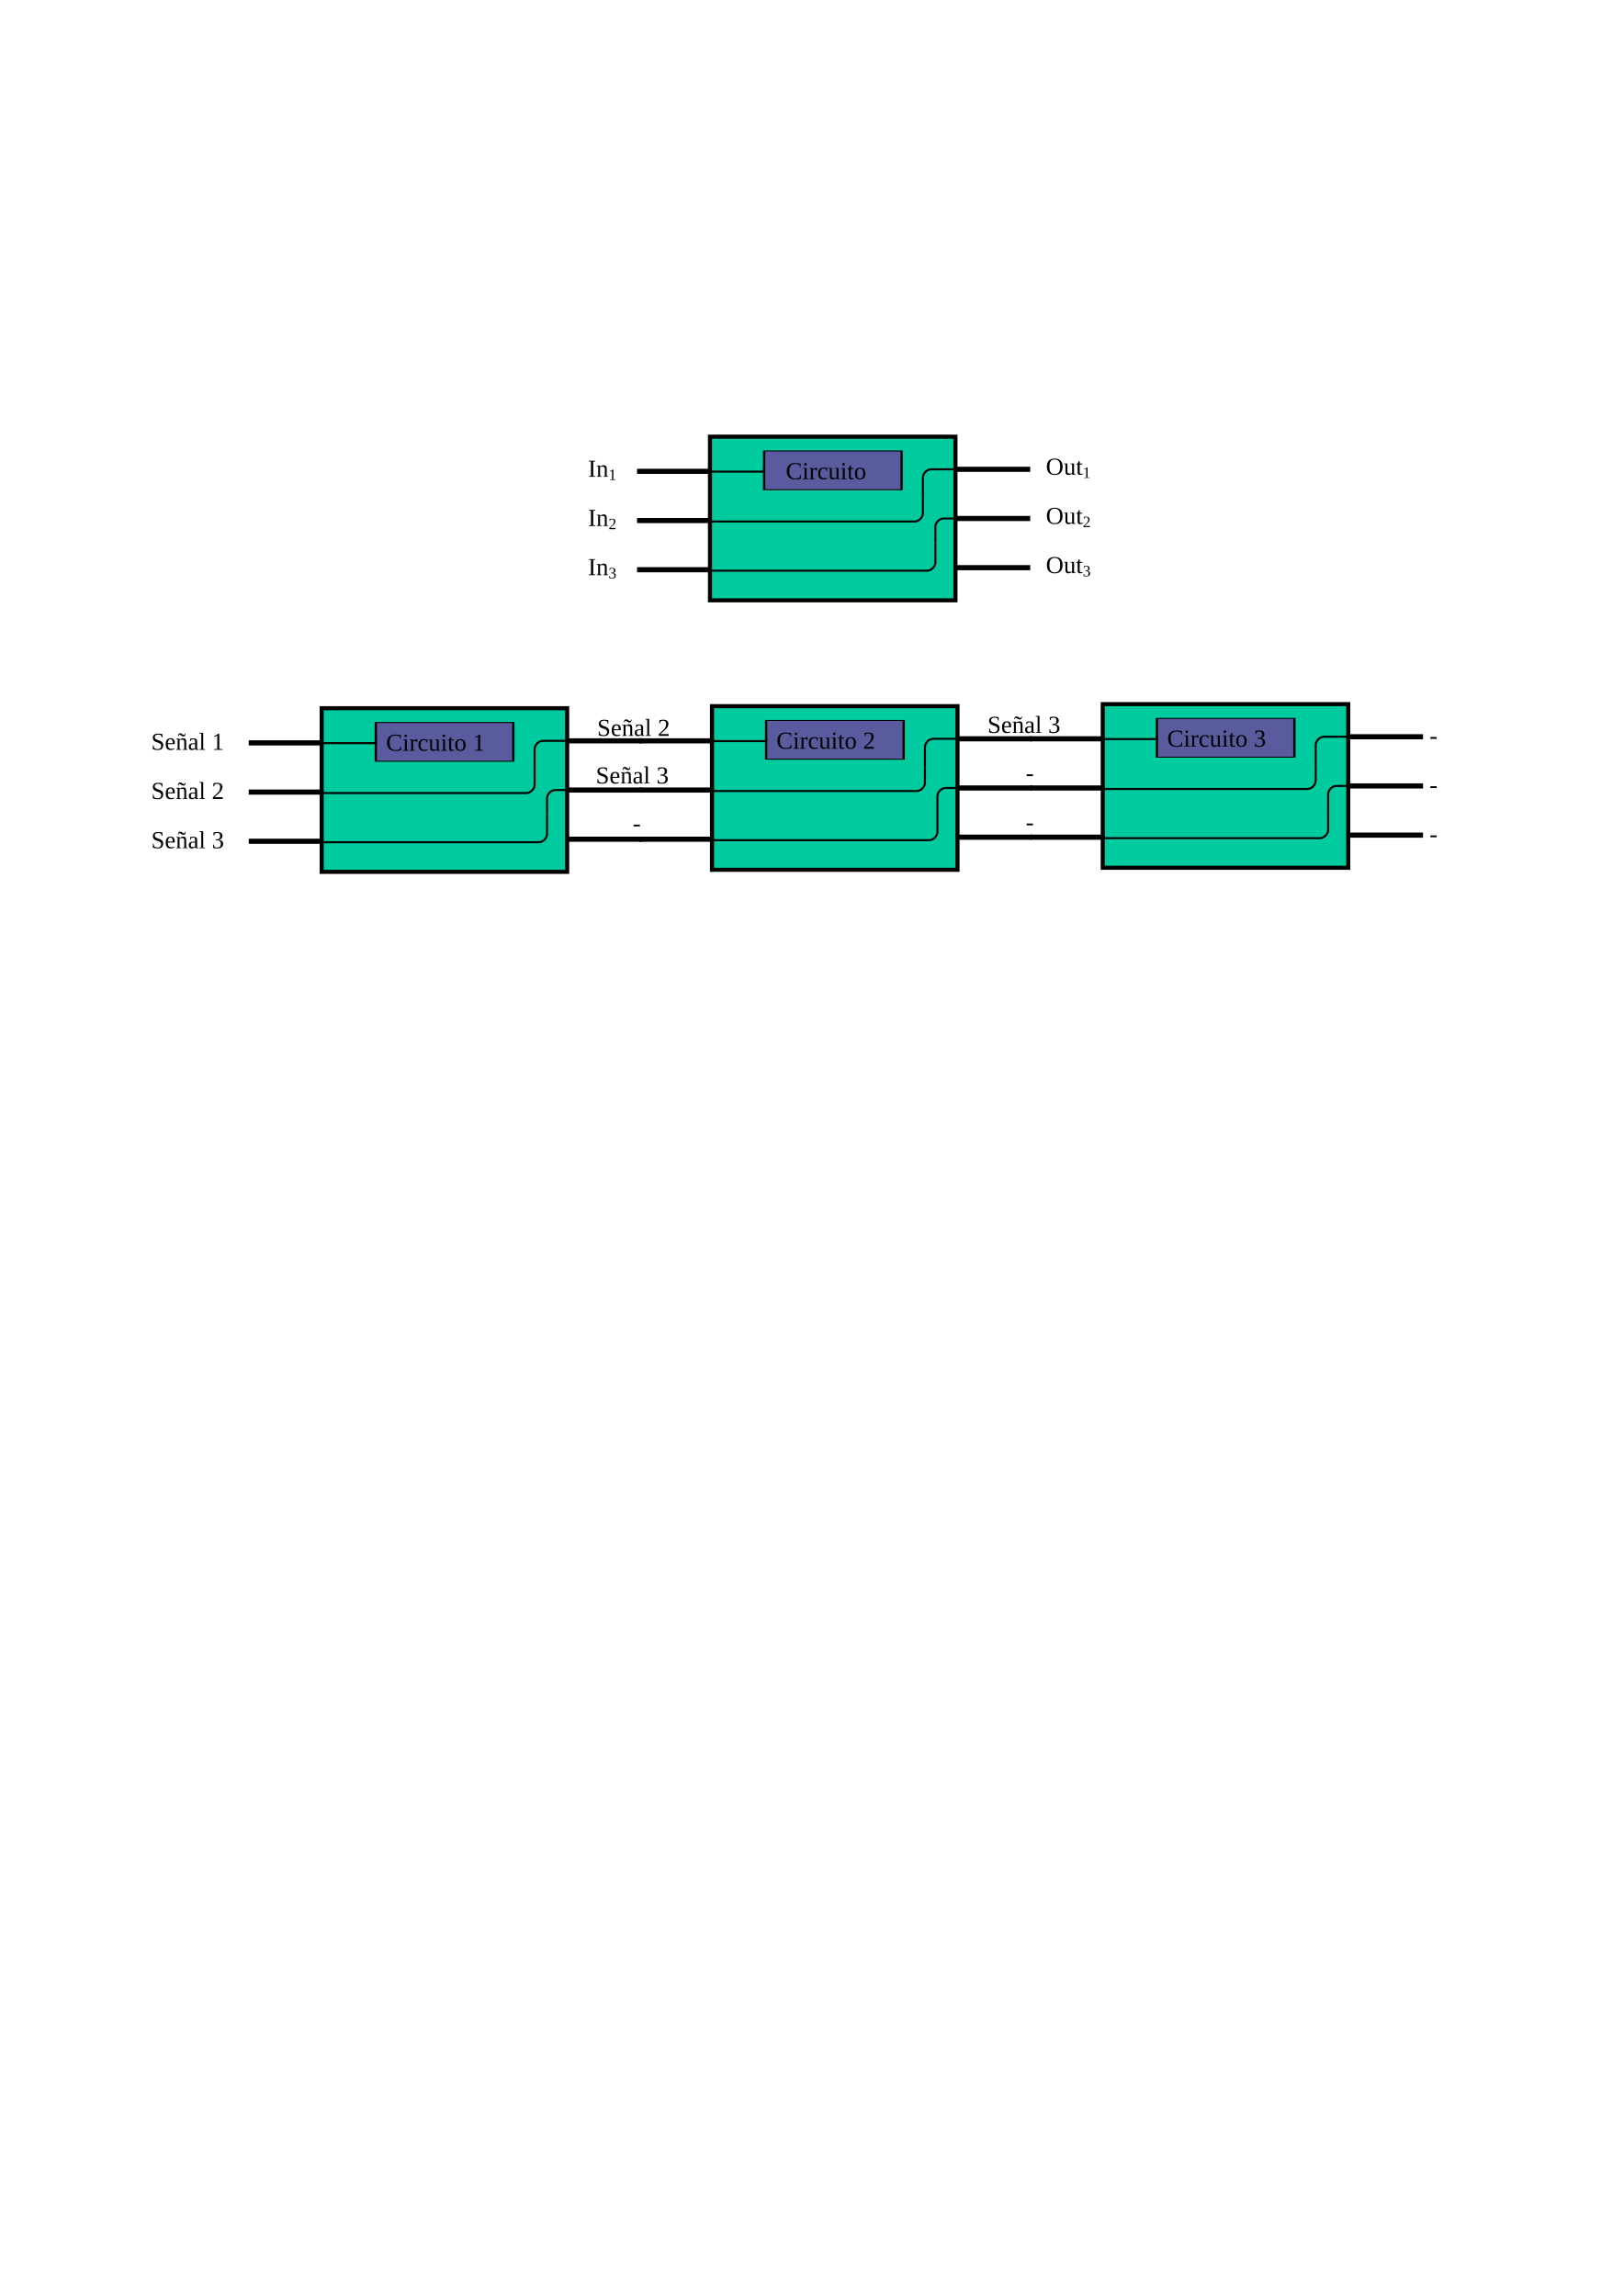
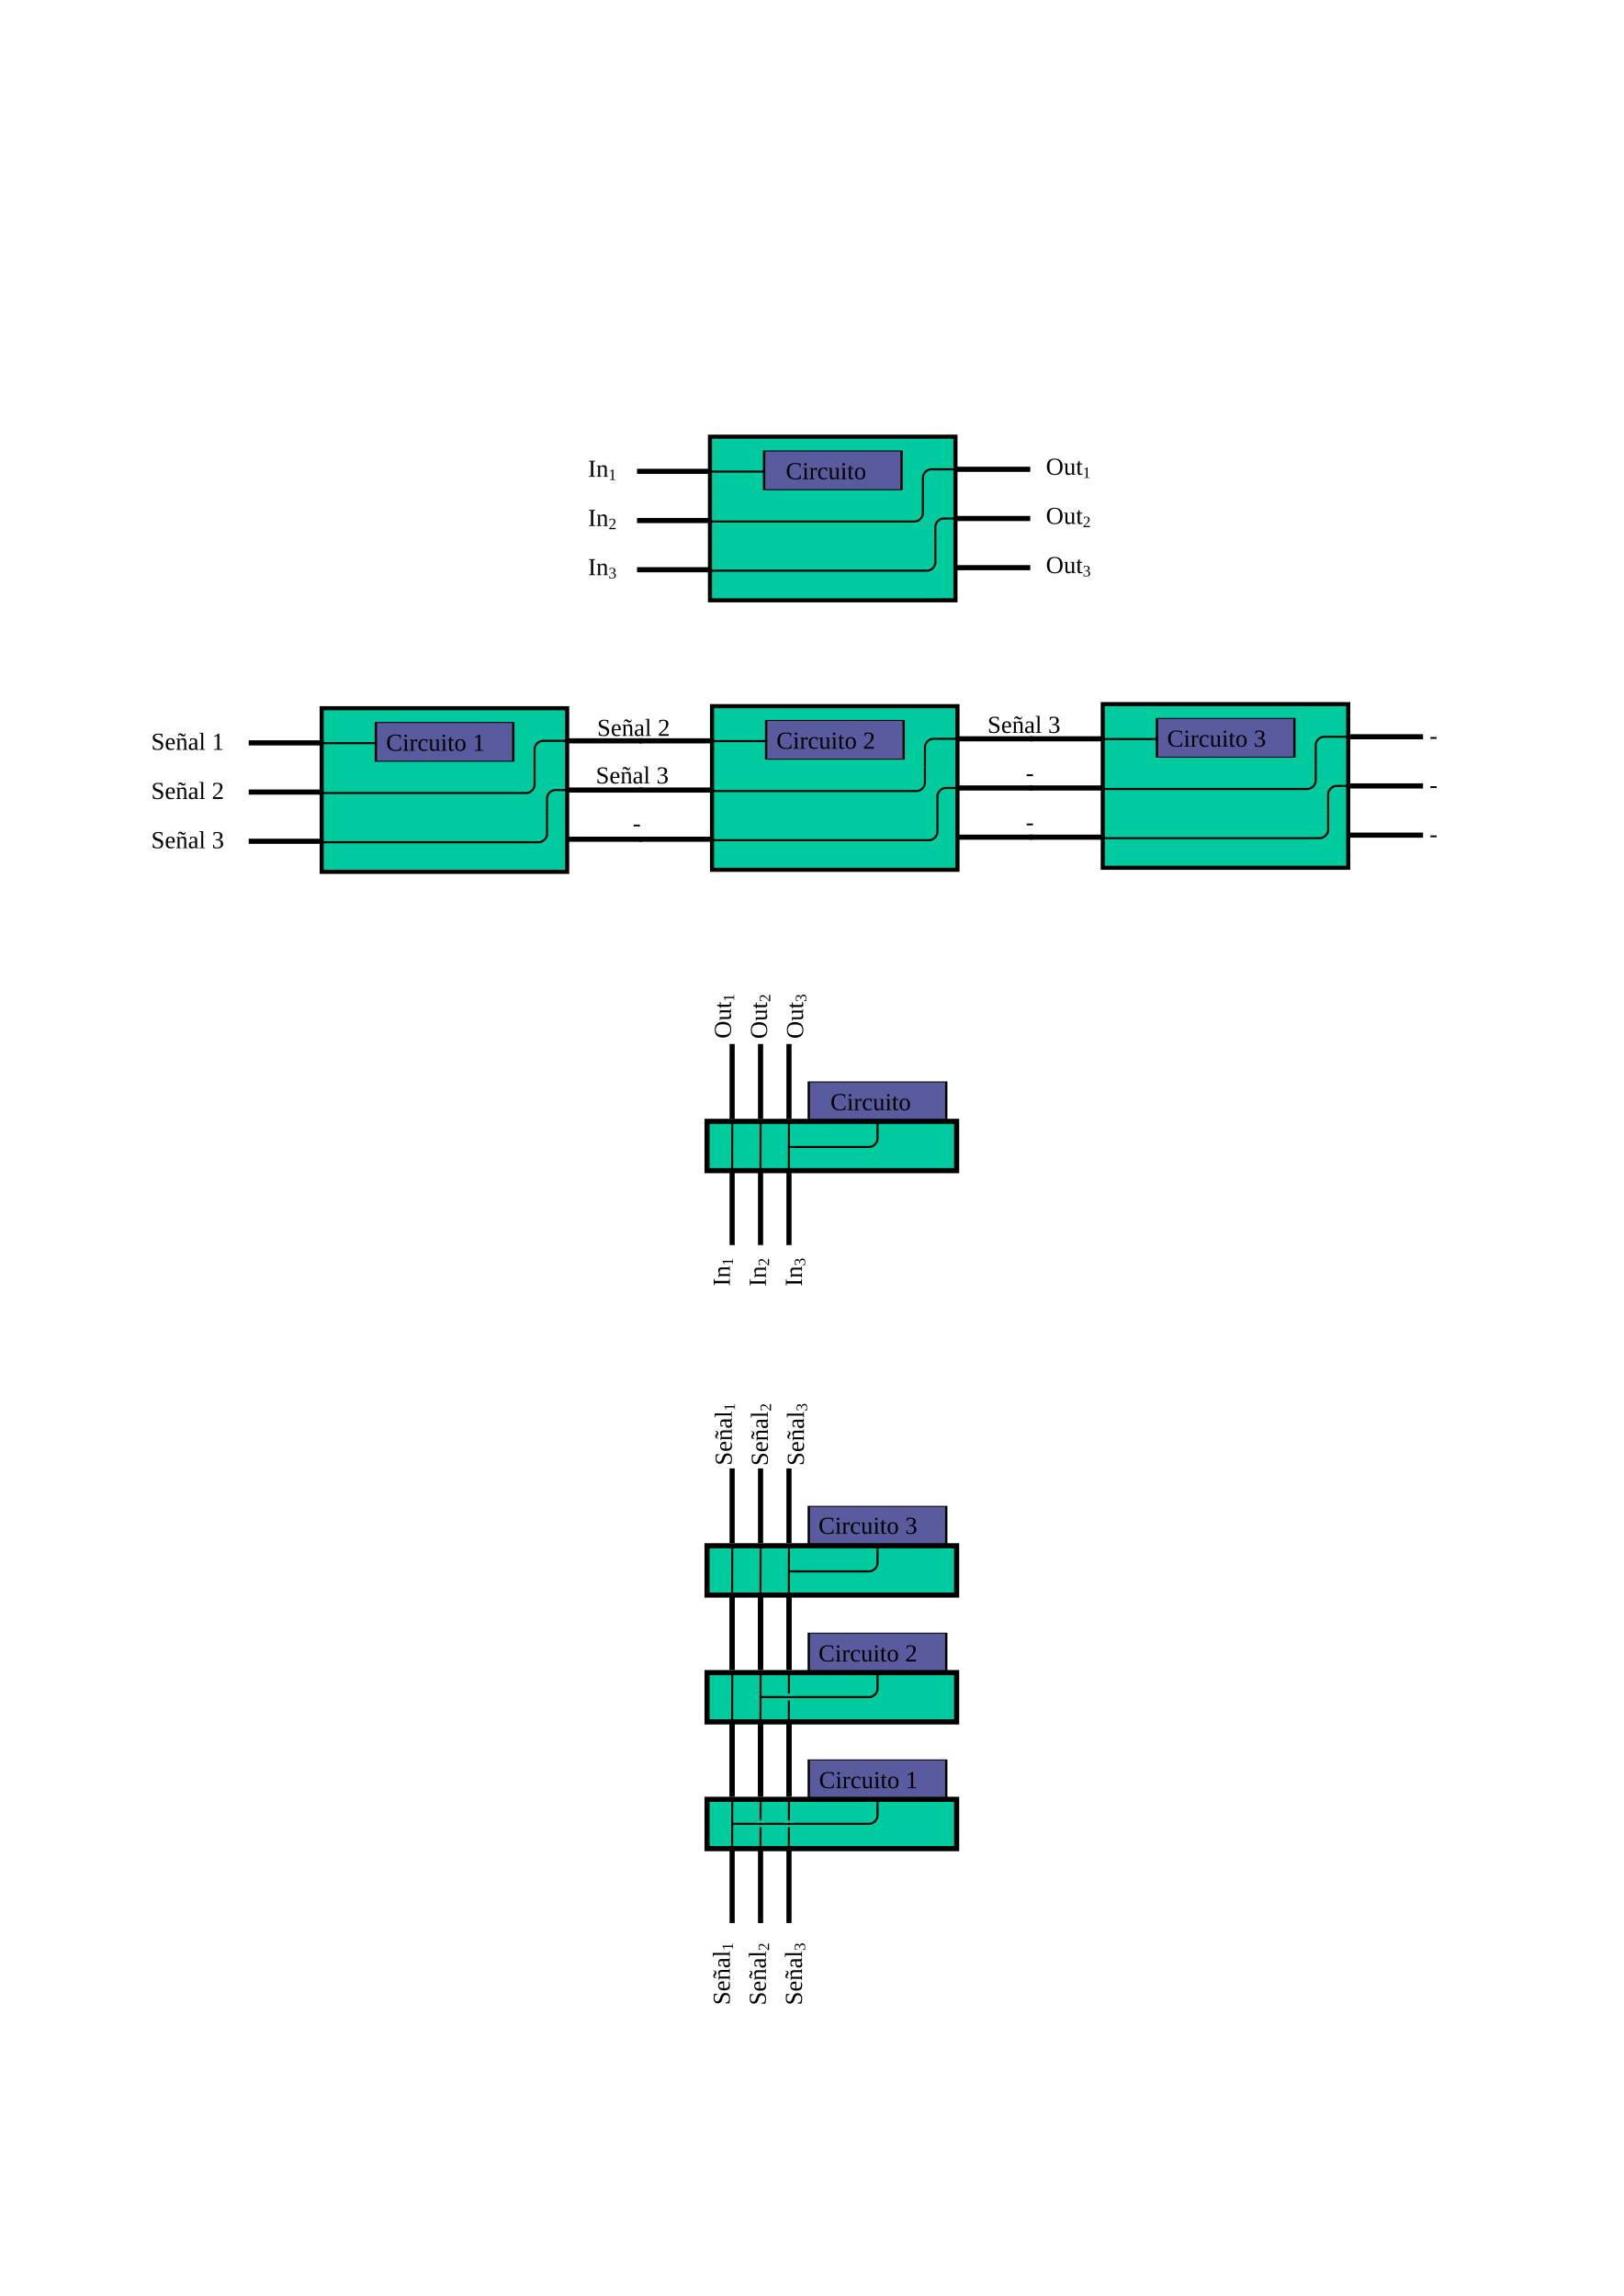
<svg xmlns="http://www.w3.org/2000/svg" xmlns:xlink="http://www.w3.org/1999/xlink" width="210mm" height="297mm" viewBox="0 0 210 297" version="1.1" id="svg1">
  <defs id="defs1">
    <symbol id="FlowSymbols.svg:Process">
      <rect x="15" y="35" width="120" height="80" style="stroke-width:2" id="rect2" />
    </symbol>
  </defs>
  <g id="layer1">
    <use xlink:href="#FlowSymbols.svg:Process" style="fill:#00cb9f;fill-opacity:1;stroke:#000000" id="use1-3" transform="matrix(0.2645833,0,0,0.2645833,87.85336,47.22613)" />
    <path style="fill:none;fill-rule:evenodd;stroke:#000000;stroke-width:0.665;stroke-linecap:butt;stroke-linejoin:miter;stroke-dasharray:none;stroke-opacity:1" d="m 91.731,67.46 v -0.126 h -9.342" id="path1-1" />
    <path style="fill:none;fill-rule:evenodd;stroke:#000000;stroke-width:0.665;stroke-linecap:butt;stroke-linejoin:miter;stroke-dasharray:none;stroke-opacity:1" d="m 91.731,61.097 v -0.126 h -9.342" id="path1-7-2" />
    <path style="fill:none;fill-rule:evenodd;stroke:#000000;stroke-width:0.665;stroke-linecap:butt;stroke-linejoin:miter;stroke-dasharray:none;stroke-opacity:1" d="m 91.731,73.823 v -0.126 h -9.342" id="path1-2-3" />
    <path style="fill:none;fill-rule:evenodd;stroke:#000000;stroke-width:0.665;stroke-linecap:butt;stroke-linejoin:miter;stroke-dasharray:none;stroke-opacity:1" d="m 132.914,67.195 v -0.126 h -9.342" id="path1-1-3" />
    <path style="fill:none;fill-rule:evenodd;stroke:#000000;stroke-width:0.665;stroke-linecap:butt;stroke-linejoin:miter;stroke-dasharray:none;stroke-opacity:1" d="m 132.914,60.833 v -0.126 h -9.342" id="path1-7-2-8" />
    <path style="fill:none;fill-rule:evenodd;stroke:#000000;stroke-width:0.665;stroke-linecap:butt;stroke-linejoin:miter;stroke-dasharray:none;stroke-opacity:1" d="m 132.914,73.558 v -0.126 h -9.342" id="path1-2-3-7" />
    <use xlink:href="#FlowSymbols.svg:Process" style="fill:#5a5b9f;fill-opacity:1;stroke:#000000" id="use1-1" transform="matrix(0.1482161,0,0,0.06264359,96.60149,56.14108)" />
    <text xml:space="preserve" style="font-size:3.175px;writing-mode:lr-tb;direction:ltr;fill:#ff0000;stroke-width:0.265;stroke-dasharray:none" x="76.053" y="61.676" id="text1">
      <tspan id="tspan1" style="fill:#000000;fill-opacity:1;stroke-width:0.265;stroke-dasharray:none" x="76.053" y="61.676">In<tspan style="font-size:65%;baseline-shift:sub;stroke-width:0.265;stroke-dasharray:none" id="tspan2">1</tspan>
      </tspan>
    </text>
    <text xml:space="preserve" style="font-size:3.175px;writing-mode:lr-tb;direction:ltr;fill:#ff0000;stroke-width:0.265;stroke-dasharray:none" x="76.053" y="68.039" id="text1-0">
      <tspan id="tspan1-2" style="fill:#000000;fill-opacity:1;stroke-width:0.265;stroke-dasharray:none" x="76.053" y="68.039">In<tspan style="font-size:65%;baseline-shift:sub;stroke-width:0.265;stroke-dasharray:none" id="tspan2-8">2</tspan>
      </tspan>
    </text>
    <text xml:space="preserve" style="font-size:3.175px;writing-mode:lr-tb;direction:ltr;fill:#ff0000;stroke-width:0.265;stroke-dasharray:none" x="76.053" y="74.402" id="text1-8">
      <tspan id="tspan1-6" style="fill:#000000;fill-opacity:1;stroke-width:0.265;stroke-dasharray:none" x="76.053" y="74.402">In<tspan style="font-size:65%;baseline-shift:sub;stroke-width:0.265;stroke-dasharray:none" id="tspan2-5">3</tspan>
      </tspan>
    </text>
+     <path style="fill:none;fill-rule:evenodd;stroke:#000000;stroke-width:0.665;stroke-linecap:butt;stroke-linejoin:miter;stroke-dasharray:none;stroke-opacity:1" d="m 98.367,135.047 v 9.342 h -0.126" id="path1-1-1-7" />
+     <path style="fill:none;fill-rule:evenodd;stroke:#000000;stroke-width:0.665;stroke-linecap:butt;stroke-linejoin:miter;stroke-dasharray:none;stroke-opacity:1" d="m 94.691,135.047 v 9.342 h -0.126" id="path1-7-2-1-6" />
+     <path style="fill:none;fill-rule:evenodd;stroke:#000000;stroke-width:0.665;stroke-linecap:butt;stroke-linejoin:miter;stroke-dasharray:none;stroke-opacity:1" d="m 102.042,135.047 v 9.342 h -0.126" id="path1-2-3-5-1" />
+     <path style="fill:none;fill-rule:evenodd;stroke:#000000;stroke-width:0.665;stroke-linecap:butt;stroke-linejoin:miter;stroke-dasharray:none;stroke-opacity:1" d="m 98.367,151.386 v 9.342 h -0.126" id="path1-1-1-7-9" />
+     <path style="fill:none;fill-rule:evenodd;stroke:#000000;stroke-width:0.665;stroke-linecap:butt;stroke-linejoin:miter;stroke-dasharray:none;stroke-opacity:1" d="m 94.691,151.386 v 9.342 h -0.126" id="path1-7-2-1-6-5" />
+     <path style="fill:none;fill-rule:evenodd;stroke:#000000;stroke-width:0.665;stroke-linecap:butt;stroke-linejoin:miter;stroke-dasharray:none;stroke-opacity:1" d="m 102.042,151.386 v 9.342 h -0.126" id="path1-2-3-5-1-4" />
+     <text xml:space="preserve" style="font-size:3.175px;writing-mode:lr-tb;direction:ltr;fill:#ff0000;stroke-width:0.265;stroke-dasharray:none" x="-166.367" y="94.389" id="text1-2" transform="rotate(-90)">
+       <tspan id="tspan1-7" style="fill:#000000;fill-opacity:1;stroke-width:0.265;stroke-dasharray:none" x="-166.367" y="94.389">In<tspan style="font-size:65%;baseline-shift:sub;stroke-width:0.265;stroke-dasharray:none" id="tspan2-6">1</tspan>
+       </tspan>
+     </text>
+     <text xml:space="preserve" style="font-size:3.175px;writing-mode:lr-tb;direction:ltr;fill:#ff0000;stroke-width:0.265;stroke-dasharray:none" x="-166.409" y="99.053" id="text1-0-1" transform="rotate(-90)">
+       <tspan id="tspan1-2-4" style="fill:#000000;fill-opacity:1;stroke-width:0.265;stroke-dasharray:none" x="-166.409" y="99.053">In<tspan style="font-size:65%;baseline-shift:sub;stroke-width:0.265;stroke-dasharray:none" id="tspan2-8-2">2</tspan>
+       </tspan>
+     </text>
+     <text xml:space="preserve" style="font-size:3.175px;writing-mode:lr-tb;direction:ltr;fill:#ff0000;stroke-width:0.265;stroke-dasharray:none" x="-166.399" y="103.718" id="text1-8-3" transform="rotate(-90)">
+       <tspan id="tspan1-6-2" style="fill:#000000;fill-opacity:1;stroke-width:0.265;stroke-dasharray:none" x="-166.399" y="103.718">In<tspan style="font-size:65%;baseline-shift:sub;stroke-width:0.265;stroke-dasharray:none" id="tspan2-5-2">3</tspan>
+       </tspan>
+     </text>
+     <text xml:space="preserve" style="font-size:3.175px;writing-mode:lr-tb;direction:ltr;fill:#ff0000;stroke-width:0.265;stroke-dasharray:none" x="-134.335" y="94.539" id="text1-2-3" transform="rotate(-90)">
+       <tspan id="tspan1-7-4" style="fill:#000000;fill-opacity:1;stroke-width:0.265;stroke-dasharray:none" x="-134.335" y="94.539">Out<tspan style="font-size:65%;baseline-shift:sub;stroke-width:0.265;stroke-dasharray:none" id="tspan2-6-1">1</tspan>
+       </tspan>
+     </text>
+     <text xml:space="preserve" style="font-size:3.175px;writing-mode:lr-tb;direction:ltr;fill:#ff0000;stroke-width:0.265;stroke-dasharray:none" x="-134.378" y="99.203" id="text1-0-1-1" transform="rotate(-90)">
+       <tspan id="tspan1-2-4-3" style="fill:#000000;fill-opacity:1;stroke-width:0.265;stroke-dasharray:none" x="-134.378" y="99.203">Out<tspan style="font-size:65%;baseline-shift:sub;stroke-width:0.265;stroke-dasharray:none" id="tspan2-8-2-8">2</tspan>
+       </tspan>
+     </text>
+     <text xml:space="preserve" style="font-size:3.175px;writing-mode:lr-tb;direction:ltr;fill:#ff0000;stroke-width:0.265;stroke-dasharray:none" x="-134.368" y="103.868" id="text1-8-3-7" transform="rotate(-90)">
+       <tspan id="tspan1-6-2-4" style="fill:#000000;fill-opacity:1;stroke-width:0.265;stroke-dasharray:none" x="-134.368" y="103.868">Out<tspan style="font-size:65%;baseline-shift:sub;stroke-width:0.265;stroke-dasharray:none" id="tspan2-5-2-2">3</tspan>
+       </tspan>
+     </text>
    <text xml:space="preserve" style="font-size:3.175px;writing-mode:lr-tb;direction:ltr;fill:#ff0000;stroke-width:0.265;stroke-dasharray:none" x="135.274" y="61.411" id="text1-6">
      <tspan id="tspan1-1" style="fill:#000000;fill-opacity:1;stroke-width:0.265;stroke-dasharray:none" x="135.274" y="61.411">Out<tspan style="font-size:65%;baseline-shift:sub;stroke-width:0.265;stroke-dasharray:none" id="tspan2-3">1</tspan>
      </tspan>
    </text>
    <text xml:space="preserve" style="font-size:3.175px;writing-mode:lr-tb;direction:ltr;fill:#ff0000;stroke-width:0.265;stroke-dasharray:none" x="135.274" y="67.774" id="text1-0-8">
      <tspan id="tspan1-2-9" style="fill:#000000;fill-opacity:1;stroke-width:0.265;stroke-dasharray:none" x="135.274" y="67.774">Out<tspan style="font-size:65%;baseline-shift:sub;stroke-width:0.265;stroke-dasharray:none" id="tspan2-8-3">2</tspan>
      </tspan>
    </text>
    <text xml:space="preserve" style="font-size:3.175px;writing-mode:lr-tb;direction:ltr;fill:#ff0000;stroke-width:0.265;stroke-dasharray:none" x="135.274" y="74.137" id="text1-8-4">
      <tspan style="fill:#000000;fill-opacity:1;stroke-width:0.265;stroke-dasharray:none" x="135.274" y="74.137" id="tspan3">Out<tspan style="font-size:65%;baseline-shift:sub;stroke-width:0.265;stroke-dasharray:none" id="tspan2-5-6">3</tspan>
      </tspan>
    </text>
    <text xml:space="preserve" style="font-size:3.175px;writing-mode:lr-tb;direction:ltr;fill:#000000;fill-opacity:1;stroke-width:0.265;stroke-dasharray:none" x="101.633" y="61.99" id="text4">
      <tspan id="tspan4" style="writing-mode:lr-tb;stroke-width:0.265" x="101.633" y="61.99">Circuito</tspan>
+     </text>
+     <use xlink:href="#FlowSymbols.svg:Process" style="fill:#5a5b9f;fill-opacity:1;stroke:#000000" id="use1-1-8" transform="matrix(0.1482161,0,0,0.06264359,102.3758,137.7594)" />
+     <text xml:space="preserve" style="font-size:3.175px;writing-mode:lr-tb;direction:ltr;fill:#000000;fill-opacity:1;stroke-width:0.265;stroke-dasharray:none" x="107.407" y="143.609" id="text4-2">
+       <tspan id="tspan4-4" style="writing-mode:lr-tb;stroke-width:0.265" x="107.407" y="143.609">Circuito</tspan>
    </text>
    <path style="fill:none;fill-rule:evenodd;stroke:#000000;stroke-width:0.265px;stroke-linecap:butt;stroke-linejoin:miter;stroke-opacity:1" d="m 92.064,61.006 h 6.761 v -0.465" id="path4" />
    <path style="fill:none;fill-rule:evenodd;stroke:#000000;stroke-width:0.265px;stroke-linecap:butt;stroke-linejoin:miter;stroke-opacity:1" d="m 91.731,67.46 h 26.573 c 0.529,0 1.058,-0.529 1.058,-1.058 v -1.981" id="path7" />
    <path style="fill:none;fill-rule:evenodd;stroke:#000000;stroke-width:0.265px;stroke-linecap:butt;stroke-linejoin:miter;stroke-opacity:1" d="m 123.572,60.707 h -3.151 c -0.529,0 -1.058,0.529 -1.058,1.058 v 2.655" id="path10" />
    <path style="fill:none;fill-rule:evenodd;stroke:#000000;stroke-width:0.265px;stroke-linecap:butt;stroke-linejoin:miter;stroke-opacity:1" d="m 91.731,73.823 h 28.184 c 0.529,0 1.058,-0.529 1.058,-1.058 v -2.482" id="path11" />
    <path style="fill:none;fill-rule:evenodd;stroke:#000000;stroke-width:0.265px;stroke-linecap:butt;stroke-linejoin:miter;stroke-opacity:1" d="m 123.572,67.07 h -1.541 c -0.529,0 -1.058,0.529 -1.058,1.058 v 2.155" id="path12" />
    <use xlink:href="#FlowSymbols.svg:Process" style="fill:#00cb9f;fill-opacity:1;stroke:#000000" id="use1-3-1" transform="matrix(0.2645833,0,0,0.2645833,37.63367,82.35121)" />
    <path style="fill:none;fill-rule:evenodd;stroke:#000000;stroke-width:0.665;stroke-linecap:butt;stroke-linejoin:miter;stroke-dasharray:none;stroke-opacity:1" d="m 41.511,102.585 v -0.126 h -9.342" id="path1-1-35" />
    <path style="fill:none;fill-rule:evenodd;stroke:#000000;stroke-width:0.665;stroke-linecap:butt;stroke-linejoin:miter;stroke-dasharray:none;stroke-opacity:1" d="m 41.511,96.222 v -0.126 h -9.342" id="path1-7-2-9" />
    <path style="fill:none;fill-rule:evenodd;stroke:#000000;stroke-width:0.665;stroke-linecap:butt;stroke-linejoin:miter;stroke-dasharray:none;stroke-opacity:1" d="m 41.511,108.948 v -0.126 h -9.342" id="path1-2-3-8" />
    <path style="fill:none;fill-rule:evenodd;stroke:#000000;stroke-width:0.665;stroke-linecap:butt;stroke-linejoin:miter;stroke-dasharray:none;stroke-opacity:1" d="m 82.695,102.321 v -0.126 h -9.342" id="path1-1-3-4" />
    <path style="fill:none;fill-rule:evenodd;stroke:#000000;stroke-width:0.665;stroke-linecap:butt;stroke-linejoin:miter;stroke-dasharray:none;stroke-opacity:1" d="m 82.695,95.958 v -0.126 h -9.342" id="path1-7-2-8-0" />
    <path style="fill:none;fill-rule:evenodd;stroke:#000000;stroke-width:0.665;stroke-linecap:butt;stroke-linejoin:miter;stroke-dasharray:none;stroke-opacity:1" d="m 82.695,108.683 v -0.126 h -9.342" id="path1-2-3-7-7" />
    <use xlink:href="#FlowSymbols.svg:Process" style="fill:#5a5b9f;fill-opacity:1;stroke:#000000" id="use1-1-6" transform="matrix(0.1482161,0,0,0.06264359,46.3818,91.26616)" />
    <text xml:space="preserve" style="font-size:3.175px;writing-mode:lr-tb;direction:ltr;fill:#ff0000;stroke-width:0.265;stroke-dasharray:none" x="19.547" y="96.995" id="text1-3">
      <tspan id="tspan1-61" style="fill:#000000;fill-opacity:1;stroke-width:0.265;stroke-dasharray:none" x="19.547" y="96.995">Señal 1<tspan style="font-size:65%;baseline-shift:sub;stroke-width:0.265;stroke-dasharray:none" id="tspan2-54" />
      </tspan>
    </text>
    <text xml:space="preserve" style="font-size:3.175px;writing-mode:lr-tb;direction:ltr;fill:#ff0000;stroke-width:0.265;stroke-dasharray:none" x="19.547" y="103.358" id="text1-3-9">
      <tspan id="tspan1-61-2" style="fill:#000000;fill-opacity:1;stroke-width:0.265;stroke-dasharray:none" x="19.547" y="103.358">Señal 2</tspan>
    </text>
    <text xml:space="preserve" style="font-size:3.175px;writing-mode:lr-tb;direction:ltr;fill:#ff0000;stroke-width:0.265;stroke-dasharray:none" x="19.547" y="109.721" id="text1-3-7">
      <tspan id="tspan1-61-4" style="fill:#000000;fill-opacity:1;stroke-width:0.265;stroke-dasharray:none" x="19.547" y="109.721">Señal 3</tspan>
    </text>
    <text xml:space="preserve" style="font-size:3.175px;writing-mode:lr-tb;direction:ltr;fill:#ff0000;stroke-width:0.265;stroke-dasharray:none" x="184.872" y="96.201" id="text1-3-5">
      <tspan id="tspan1-61-20" style="fill:#000000;fill-opacity:1;stroke-width:0.265;stroke-dasharray:none" x="184.872" y="96.201">-</tspan>
    </text>
    <text xml:space="preserve" style="font-size:3.175px;writing-mode:lr-tb;direction:ltr;fill:#ff0000;stroke-width:0.265;stroke-dasharray:none" x="184.872" y="102.564" id="text1-3-9-3">
      <tspan id="tspan1-61-2-91" style="fill:#000000;fill-opacity:1;stroke-width:0.265;stroke-dasharray:none" x="184.872" y="102.564">-</tspan>
    </text>
    <text xml:space="preserve" style="font-size:3.175px;writing-mode:lr-tb;direction:ltr;fill:#ff0000;stroke-width:0.265;stroke-dasharray:none" x="184.872" y="108.927" id="text1-3-7-81">
      <tspan id="tspan1-61-4-95" style="fill:#000000;fill-opacity:1;stroke-width:0.265;stroke-dasharray:none" x="184.872" y="108.927">-</tspan>
    </text>
    <text xml:space="preserve" style="font-size:3.175px;writing-mode:lr-tb;direction:ltr;fill:#ff0000;stroke-width:0.265;stroke-dasharray:none" x="77.227" y="95.191" id="text1-3-0">
      <tspan id="tspan1-61-6" style="fill:#000000;fill-opacity:1;stroke-width:0.265;stroke-dasharray:none" x="77.227" y="95.191">Señal 2</tspan>
    </text>
    <text xml:space="preserve" style="font-size:3.175px;writing-mode:lr-tb;direction:ltr;fill:#ff0000;stroke-width:0.265;stroke-dasharray:none" x="77.051" y="101.349" id="text1-3-9-1">
      <tspan id="tspan1-61-2-9" style="fill:#000000;fill-opacity:1;stroke-width:0.265;stroke-dasharray:none" x="77.051" y="101.349">Señal 3</tspan>
    </text>
    <text xml:space="preserve" style="font-size:3.175px;writing-mode:lr-tb;direction:ltr;fill:#ff0000;stroke-width:0.265;stroke-dasharray:none" x="81.823" y="107.529" id="text1-3-7-8">
      <tspan id="tspan1-61-4-9" style="fill:#000000;fill-opacity:1;stroke-width:0.265;stroke-dasharray:none" x="81.823" y="107.529">-</tspan>
    </text>
    <text xml:space="preserve" style="font-size:3.175px;writing-mode:lr-tb;direction:ltr;fill:#000000;fill-opacity:1;stroke-width:0.265;stroke-dasharray:none" x="49.933" y="97.116" id="text4-1">
      <tspan id="tspan4-2" style="writing-mode:lr-tb;stroke-width:0.265" x="49.933" y="97.116">Circuito 1</tspan>
    </text>
    <path style="fill:none;fill-rule:evenodd;stroke:#000000;stroke-width:0.265px;stroke-linecap:butt;stroke-linejoin:miter;stroke-opacity:1" d="m 41.844,96.131 h 6.761 v -0.465" id="path4-0" />
    <path style="fill:none;fill-rule:evenodd;stroke:#000000;stroke-width:0.265px;stroke-linecap:butt;stroke-linejoin:miter;stroke-opacity:1" d="m 41.511,102.585 h 26.573 c 0.529,0 1.058,-0.529 1.058,-1.058 v -1.981" id="path7-0" />
    <path style="fill:none;fill-rule:evenodd;stroke:#000000;stroke-width:0.265px;stroke-linecap:butt;stroke-linejoin:miter;stroke-opacity:1" d="m 73.352,95.832 h -3.151 c -0.529,0 -1.058,0.529 -1.058,1.058 v 2.655" id="path10-1" />
    <path style="fill:none;fill-rule:evenodd;stroke:#000000;stroke-width:0.265px;stroke-linecap:butt;stroke-linejoin:miter;stroke-opacity:1" d="m 41.511,108.948 h 28.184 c 0.529,0 1.058,-0.529 1.058,-1.058 v -2.482" id="path11-4" />
    <path style="fill:none;fill-rule:evenodd;stroke:#000000;stroke-width:0.265px;stroke-linecap:butt;stroke-linejoin:miter;stroke-opacity:1" d="m 73.352,102.195 h -1.541 c -0.529,0 -1.058,0.529 -1.058,1.058 v 2.155" id="path12-6" />
    <use xlink:href="#FlowSymbols.svg:Process" style="fill:#00cb9f;fill-opacity:1;stroke:#000000" id="use1-3-1-7" transform="matrix(0.2645833,0,0,0.2645833,88.11795,82.08663)" />
    <path style="fill:none;fill-rule:evenodd;stroke:#000000;stroke-width:0.665;stroke-linecap:butt;stroke-linejoin:miter;stroke-dasharray:none;stroke-opacity:1" d="m 91.996,102.321 v -0.126 h -9.342" id="path1-1-35-7" />
    <path style="fill:none;fill-rule:evenodd;stroke:#000000;stroke-width:0.665;stroke-linecap:butt;stroke-linejoin:miter;stroke-dasharray:none;stroke-opacity:1" d="m 91.996,95.958 v -0.126 h -9.342" id="path1-7-2-9-7" />
    <path style="fill:none;fill-rule:evenodd;stroke:#000000;stroke-width:0.665;stroke-linecap:butt;stroke-linejoin:miter;stroke-dasharray:none;stroke-opacity:1" d="m 91.996,108.683 v -0.126 h -9.342" id="path1-2-3-8-3" />
    <path style="fill:none;fill-rule:evenodd;stroke:#000000;stroke-width:0.665;stroke-linecap:butt;stroke-linejoin:miter;stroke-dasharray:none;stroke-opacity:1" d="m 133.179,102.056 v -0.126 h -9.342" id="path1-1-3-4-3" />
    <path style="fill:none;fill-rule:evenodd;stroke:#000000;stroke-width:0.665;stroke-linecap:butt;stroke-linejoin:miter;stroke-dasharray:none;stroke-opacity:1" d="m 133.179,95.693 v -0.126 h -9.342" id="path1-7-2-8-0-5" />
    <path style="fill:none;fill-rule:evenodd;stroke:#000000;stroke-width:0.665;stroke-linecap:butt;stroke-linejoin:miter;stroke-dasharray:none;stroke-opacity:1" d="m 133.179,108.419 v -0.126 h -9.342" id="path1-2-3-7-7-9" />
    <use xlink:href="#FlowSymbols.svg:Process" style="fill:#5a5b9f;fill-opacity:1;stroke:#000000" id="use1-1-6-9" transform="matrix(0.1482161,0,0,0.06264359,96.86608,91.00158)" />
    <text xml:space="preserve" style="font-size:3.175px;writing-mode:lr-tb;direction:ltr;fill:#000000;fill-opacity:1;stroke-width:0.265;stroke-dasharray:none" x="100.417" y="96.851" id="text4-1-3">
      <tspan id="tspan4-2-5" style="writing-mode:lr-tb;stroke-width:0.265" x="100.417" y="96.851">Circuito 2</tspan>
    </text>
    <path style="fill:none;fill-rule:evenodd;stroke:#000000;stroke-width:0.265px;stroke-linecap:butt;stroke-linejoin:miter;stroke-opacity:1" d="m 92.328,95.866 h 6.761 v -0.465" id="path4-0-1" />
    <path style="fill:none;fill-rule:evenodd;stroke:#000000;stroke-width:0.265px;stroke-linecap:butt;stroke-linejoin:miter;stroke-opacity:1" d="m 91.996,102.321 h 26.573 c 0.529,0 1.058,-0.529 1.058,-1.058 v -1.981" id="path7-0-2" />
    <path style="fill:none;fill-rule:evenodd;stroke:#000000;stroke-width:0.265px;stroke-linecap:butt;stroke-linejoin:miter;stroke-opacity:1" d="m 123.837,95.568 h -3.151 c -0.529,0 -1.058,0.529 -1.058,1.058 v 2.655" id="path10-1-0" />
    <path style="fill:none;fill-rule:evenodd;stroke:#000000;stroke-width:0.265px;stroke-linecap:butt;stroke-linejoin:miter;stroke-opacity:1" d="m 91.996,108.683 h 28.184 c 0.529,0 1.058,-0.529 1.058,-1.058 v -2.482" id="path11-4-1" />
    <path style="fill:none;fill-rule:evenodd;stroke:#000000;stroke-width:0.265px;stroke-linecap:butt;stroke-linejoin:miter;stroke-opacity:1" d="m 123.837,101.93 h -1.541 c -0.529,0 -1.058,0.529 -1.058,1.058 v 2.155" id="path12-6-6" />
    <use xlink:href="#FlowSymbols.svg:Process" style="fill:#00cb9f;fill-opacity:1;stroke:#000000" id="use1-3-1-7-1" transform="matrix(0.2645833,0,0,0.2645833,138.6539,81.82205)" />
    <path style="fill:none;fill-rule:evenodd;stroke:#000000;stroke-width:0.665;stroke-linecap:butt;stroke-linejoin:miter;stroke-dasharray:none;stroke-opacity:1" d="m 142.532,102.056 v -0.126 h -9.342" id="path1-1-35-7-0" />
    <path style="fill:none;fill-rule:evenodd;stroke:#000000;stroke-width:0.665;stroke-linecap:butt;stroke-linejoin:miter;stroke-dasharray:none;stroke-opacity:1" d="m 142.532,95.693 v -0.126 h -9.342" id="path1-7-2-9-7-7" />
    <path style="fill:none;fill-rule:evenodd;stroke:#000000;stroke-width:0.665;stroke-linecap:butt;stroke-linejoin:miter;stroke-dasharray:none;stroke-opacity:1" d="m 142.532,108.419 v -0.126 h -9.342" id="path1-2-3-8-3-3" />
    <path style="fill:none;fill-rule:evenodd;stroke:#000000;stroke-width:0.665;stroke-linecap:butt;stroke-linejoin:miter;stroke-dasharray:none;stroke-opacity:1" d="m 183.715,101.791 v -0.126 h -9.342" id="path1-1-3-4-3-4" />
    <path style="fill:none;fill-rule:evenodd;stroke:#000000;stroke-width:0.665;stroke-linecap:butt;stroke-linejoin:miter;stroke-dasharray:none;stroke-opacity:1" d="m 183.715,95.429 v -0.126 h -9.342" id="path1-7-2-8-0-5-9" />
    <path style="fill:none;fill-rule:evenodd;stroke:#000000;stroke-width:0.665;stroke-linecap:butt;stroke-linejoin:miter;stroke-dasharray:none;stroke-opacity:1" d="m 183.715,108.154 v -0.126 h -9.342" id="path1-2-3-7-7-9-6" />
    <use xlink:href="#FlowSymbols.svg:Process" style="fill:#5a5b9f;fill-opacity:1;stroke:#000000" id="use1-1-6-9-5" transform="matrix(0.1482161,0,0,0.06264359,147.4021,90.737)" />
    <text xml:space="preserve" style="font-size:3.175px;writing-mode:lr-tb;direction:ltr;fill:#000000;fill-opacity:1;stroke-width:0.265;stroke-dasharray:none" x="150.953" y="96.586" id="text4-1-3-1">
      <tspan id="tspan4-2-5-0" style="writing-mode:lr-tb;stroke-width:0.265" x="150.953" y="96.586">Circuito 3</tspan>
    </text>
    <path style="fill:none;fill-rule:evenodd;stroke:#000000;stroke-width:0.265px;stroke-linecap:butt;stroke-linejoin:miter;stroke-opacity:1" d="m 142.864,95.602 h 6.761 v -0.465" id="path4-0-1-9" />
    <path style="fill:none;fill-rule:evenodd;stroke:#000000;stroke-width:0.265px;stroke-linecap:butt;stroke-linejoin:miter;stroke-opacity:1" d="m 142.532,102.056 h 26.573 c 0.529,0 1.058,-0.529 1.058,-1.058 v -1.981" id="path7-0-2-9" />
    <path style="fill:none;fill-rule:evenodd;stroke:#000000;stroke-width:0.265px;stroke-linecap:butt;stroke-linejoin:miter;stroke-opacity:1" d="m 174.373,95.303 h -3.151 c -0.529,0 -1.058,0.529 -1.058,1.058 v 2.655" id="path10-1-0-6" />
    <path style="fill:none;fill-rule:evenodd;stroke:#000000;stroke-width:0.265px;stroke-linecap:butt;stroke-linejoin:miter;stroke-opacity:1" d="m 142.532,108.419 h 28.184 c 0.529,0 1.058,-0.529 1.058,-1.058 v -2.482" id="path11-4-1-8" />
    <path style="fill:none;fill-rule:evenodd;stroke:#000000;stroke-width:0.265px;stroke-linecap:butt;stroke-linejoin:miter;stroke-opacity:1" d="m 174.373,101.666 h -1.541 c -0.529,0 -1.058,0.529 -1.058,1.058 v 2.155" id="path12-6-6-3" />
    <text xml:space="preserve" style="font-size:3.175px;writing-mode:lr-tb;direction:ltr;fill:#ff0000;stroke-width:0.265;stroke-dasharray:none" x="127.711" y="94.804" id="text1-3-4">
      <tspan id="tspan1-61-25" style="fill:#000000;fill-opacity:1;stroke-width:0.265;stroke-dasharray:none" x="127.711" y="94.804">Señal 3</tspan>
    </text>
    <text xml:space="preserve" style="font-size:3.175px;writing-mode:lr-tb;direction:ltr;fill:#ff0000;stroke-width:0.265;stroke-dasharray:none" x="132.659" y="101.026" id="text1-3-9-2">
      <tspan id="tspan1-61-2-6" style="fill:#000000;fill-opacity:1;stroke-width:0.265;stroke-dasharray:none" x="132.659" y="101.026">-</tspan>
    </text>
    <text xml:space="preserve" style="font-size:3.175px;writing-mode:lr-tb;direction:ltr;fill:#ff0000;stroke-width:0.265;stroke-dasharray:none" x="132.659" y="107.389" id="text1-3-7-5">
      <tspan id="tspan1-61-4-3" style="fill:#000000;fill-opacity:1;stroke-width:0.265;stroke-dasharray:none" x="132.659" y="107.389">-</tspan>
    </text>
+     <rect style="fill:#00cb9f;fill-opacity:1;stroke:#000000;stroke-width:0.665;stroke-opacity:1" id="rect1" width="32.279" height="6.377" x="91.446" y="145.054" />
+     <path style="fill:none;fill-rule:evenodd;stroke:#000000;stroke-width:0.265px;stroke-linecap:butt;stroke-linejoin:miter;stroke-opacity:1" d="m 94.709,145.054 -0.018,6.331" id="path1" />
+     <path style="fill:none;fill-rule:evenodd;stroke:#000000;stroke-width:0.265px;stroke-linecap:butt;stroke-linejoin:miter;stroke-opacity:1" d="m 98.375,145.054 -0.018,6.331" id="path1-19" />
+     <path style="fill:none;fill-rule:evenodd;stroke:#000000;stroke-width:0.265px;stroke-linecap:butt;stroke-linejoin:miter;stroke-opacity:1" d="m 102.042,145.202 -0.018,6.331" id="path1-2" />
+     <path style="fill:none;fill-rule:evenodd;stroke:#000000;stroke-width:0.265px;stroke-linecap:butt;stroke-linejoin:miter;stroke-opacity:1" d="m 102.033,148.368 h 10.401 c 0.529,0 1.058,-0.529 1.058,-1.058 v -2.346" id="path2" />
+     <path style="fill:none;fill-rule:evenodd;stroke:#000000;stroke-width:0.665;stroke-linecap:butt;stroke-linejoin:miter;stroke-dasharray:none;stroke-opacity:1" d="m 98.367,222.747 v 9.342 h -0.126" id="path1-1-1-7-4" />
+     <path style="fill:none;fill-rule:evenodd;stroke:#000000;stroke-width:0.665;stroke-linecap:butt;stroke-linejoin:miter;stroke-dasharray:none;stroke-opacity:1" d="m 94.691,222.747 v 9.342 h -0.126" id="path1-7-2-1-6-8" />
+     <path style="fill:none;fill-rule:evenodd;stroke:#000000;stroke-width:0.665;stroke-linecap:butt;stroke-linejoin:miter;stroke-dasharray:none;stroke-opacity:1" d="m 102.042,222.747 v 9.342 h -0.126" id="path1-2-3-5-1-6" />
+     <path style="fill:none;fill-rule:evenodd;stroke:#000000;stroke-width:0.665;stroke-linecap:butt;stroke-linejoin:miter;stroke-dasharray:none;stroke-opacity:1" d="m 98.367,239.085 v 9.342 h -0.126" id="path1-1-1-7-9-5" />
+     <path style="fill:none;fill-rule:evenodd;stroke:#000000;stroke-width:0.665;stroke-linecap:butt;stroke-linejoin:miter;stroke-dasharray:none;stroke-opacity:1" d="m 94.691,239.085 v 9.342 h -0.126" id="path1-7-2-1-6-5-0" />
+     <path style="fill:none;fill-rule:evenodd;stroke:#000000;stroke-width:0.665;stroke-linecap:butt;stroke-linejoin:miter;stroke-dasharray:none;stroke-opacity:1" d="m 102.042,239.085 v 9.342 h -0.126" id="path1-2-3-5-1-4-9" />
+     <text xml:space="preserve" style="font-size:3.175px;writing-mode:lr-tb;direction:ltr;fill:#ff0000;stroke-width:0.265;stroke-dasharray:none" x="-259.358" y="94.389" id="text1-2-0" transform="rotate(-90)">
+       <tspan id="tspan1-7-0" style="fill:#000000;fill-opacity:1;stroke-width:0.265;stroke-dasharray:none" x="-259.358" y="94.389">Señal<tspan style="font-size:65%;baseline-shift:sub;stroke-width:0.265;stroke-dasharray:none" id="tspan2-6-6">1</tspan>
+       </tspan>
+     </text>
+     <text xml:space="preserve" style="font-size:3.175px;writing-mode:lr-tb;direction:ltr;fill:#ff0000;stroke-width:0.265;stroke-dasharray:none" x="-259.4" y="99.053" id="text1-0-1-13" transform="rotate(-90)">
+       <tspan id="tspan1-2-4-8" style="fill:#000000;fill-opacity:1;stroke-width:0.265;stroke-dasharray:none" x="-259.4" y="99.053">Señal<tspan style="font-size:65%;baseline-shift:sub;stroke-width:0.265;stroke-dasharray:none" id="tspan2-8-2-9">2</tspan>
+       </tspan>
+     </text>
+     <text xml:space="preserve" style="font-size:3.175px;writing-mode:lr-tb;direction:ltr;fill:#ff0000;stroke-width:0.265;stroke-dasharray:none" x="-259.39" y="103.718" id="text1-8-3-3" transform="rotate(-90)">
+       <tspan id="tspan1-6-2-44" style="fill:#000000;fill-opacity:1;stroke-width:0.265;stroke-dasharray:none" x="-259.39" y="103.718">Señal<tspan style="font-size:65%;baseline-shift:sub;stroke-width:0.265;stroke-dasharray:none" id="tspan2-5-2-6">3</tspan>
+       </tspan>
+     </text>
+     <use xlink:href="#FlowSymbols.svg:Process" style="fill:#5a5b9f;fill-opacity:1;stroke:#000000" id="use1-1-8-7" transform="matrix(0.1482161,0,0,0.06264359,102.3758,225.4587)" />
+     <text xml:space="preserve" style="font-size:3.175px;writing-mode:lr-tb;direction:ltr;fill:#000000;fill-opacity:1;stroke-width:0.265;stroke-dasharray:none" x="105.927" y="231.308" id="text4-2-8">
+       <tspan id="tspan4-4-8" style="writing-mode:lr-tb;stroke-width:0.265" x="105.927" y="231.308">Circuito 1</tspan>
+     </text>
+     <rect style="fill:#00cb9f;fill-opacity:1;stroke:#000000;stroke-width:0.665;stroke-opacity:1" id="rect1-2" width="32.279" height="6.377" x="91.446" y="232.754" />
+     <path style="fill:none;fill-rule:evenodd;stroke:#000000;stroke-width:0.265px;stroke-linecap:butt;stroke-linejoin:miter;stroke-opacity:1" d="m 94.709,232.754 -0.018,6.331" id="path1-9" />
+     <path style="fill:none;fill-rule:evenodd;stroke:#000000;stroke-width:0.265px;stroke-linecap:butt;stroke-linejoin:miter;stroke-opacity:1" d="m 98.375,232.754 -0.018,6.331" id="path1-19-1" />
+     <path style="fill:none;fill-rule:evenodd;stroke:#000000;stroke-width:0.265px;stroke-linecap:butt;stroke-linejoin:miter;stroke-opacity:1" d="m 102.042,232.901 -0.018,6.331" id="path1-2-35" />
+     <path style="fill:none;fill-rule:evenodd;stroke:#000000;stroke-width:0.665;stroke-linecap:butt;stroke-linejoin:miter;stroke-dasharray:none;stroke-opacity:1" d="m 98.367,206.355 v 9.342 h -0.126" id="path1-1-1-7-6" />
+     <path style="fill:none;fill-rule:evenodd;stroke:#000000;stroke-width:0.665;stroke-linecap:butt;stroke-linejoin:miter;stroke-dasharray:none;stroke-opacity:1" d="m 94.691,206.355 v 9.342 h -0.126" id="path1-7-2-1-6-3" />
+     <path style="fill:none;fill-rule:evenodd;stroke:#000000;stroke-width:0.665;stroke-linecap:butt;stroke-linejoin:miter;stroke-dasharray:none;stroke-opacity:1" d="m 102.042,206.355 v 9.342 h -0.126" id="path1-2-3-5-1-61" />
+     <path style="fill:none;fill-rule:evenodd;stroke:#000000;stroke-width:0.665;stroke-linecap:butt;stroke-linejoin:miter;stroke-dasharray:none;stroke-opacity:1" d="m 98.367,222.693 v 9.342 h -0.126" id="path1-1-1-7-9-54" />
+     <path style="fill:none;fill-rule:evenodd;stroke:#000000;stroke-width:0.665;stroke-linecap:butt;stroke-linejoin:miter;stroke-dasharray:none;stroke-opacity:1" d="m 94.691,222.693 v 9.342 h -0.126" id="path1-7-2-1-6-5-2" />
+     <path style="fill:none;fill-rule:evenodd;stroke:#000000;stroke-width:0.665;stroke-linecap:butt;stroke-linejoin:miter;stroke-dasharray:none;stroke-opacity:1" d="m 102.042,222.693 v 9.342 h -0.126" id="path1-2-3-5-1-4-0" />
+     <use xlink:href="#FlowSymbols.svg:Process" style="fill:#5a5b9f;fill-opacity:1;stroke:#000000" id="use1-1-8-0" transform="matrix(0.1482161,0,0,0.06264359,102.3758,209.0668)" />
+     <text xml:space="preserve" style="font-size:3.175px;writing-mode:lr-tb;direction:ltr;fill:#000000;fill-opacity:1;stroke-width:0.265;stroke-dasharray:none" x="105.861" y="214.919" id="text4-2-7">
+       <tspan id="tspan4-4-1" style="writing-mode:lr-tb;stroke-width:0.265" x="105.861" y="214.919">Circuito 2</tspan>
+     </text>
+     <rect style="fill:#00cb9f;fill-opacity:1;stroke:#000000;stroke-width:0.665;stroke-opacity:1" id="rect1-7" width="32.279" height="6.377" x="91.446" y="216.362" />
+     <path style="fill:none;fill-rule:evenodd;stroke:#000000;stroke-width:0.265px;stroke-linecap:butt;stroke-linejoin:miter;stroke-opacity:1" d="m 94.709,216.362 -0.018,6.331" id="path1-7" />
+     <path style="fill:none;fill-rule:evenodd;stroke:#000000;stroke-width:0.265px;stroke-linecap:butt;stroke-linejoin:miter;stroke-opacity:1" d="m 98.375,216.362 -0.018,6.331" id="path1-19-7" />
+     <path style="fill:none;fill-rule:evenodd;stroke:#000000;stroke-width:0.265px;stroke-linecap:butt;stroke-linejoin:miter;stroke-opacity:1" d="m 102.042,216.509 -0.018,6.331" id="path1-2-7" />
+     <path style="fill:none;fill-rule:evenodd;stroke:#000000;stroke-width:0.665;stroke-linecap:butt;stroke-linejoin:miter;stroke-dasharray:none;stroke-opacity:1" d="m 98.367,189.945 v 9.342 h -0.126" id="path1-1-1-7-8" />
+     <path style="fill:none;fill-rule:evenodd;stroke:#000000;stroke-width:0.665;stroke-linecap:butt;stroke-linejoin:miter;stroke-dasharray:none;stroke-opacity:1" d="m 94.691,189.945 v 9.342 h -0.126" id="path1-7-2-1-6-1" />
+     <path style="fill:none;fill-rule:evenodd;stroke:#000000;stroke-width:0.665;stroke-linecap:butt;stroke-linejoin:miter;stroke-dasharray:none;stroke-opacity:1" d="m 102.042,189.945 v 9.342 h -0.126" id="path1-2-3-5-1-8" />
+     <path style="fill:none;fill-rule:evenodd;stroke:#000000;stroke-width:0.665;stroke-linecap:butt;stroke-linejoin:miter;stroke-dasharray:none;stroke-opacity:1" d="m 98.367,206.284 v 9.342 h -0.126" id="path1-1-1-7-9-2" />
+     <path style="fill:none;fill-rule:evenodd;stroke:#000000;stroke-width:0.665;stroke-linecap:butt;stroke-linejoin:miter;stroke-dasharray:none;stroke-opacity:1" d="m 94.691,206.284 v 9.342 h -0.126" id="path1-7-2-1-6-5-6" />
+     <path style="fill:none;fill-rule:evenodd;stroke:#000000;stroke-width:0.665;stroke-linecap:butt;stroke-linejoin:miter;stroke-dasharray:none;stroke-opacity:1" d="m 102.042,206.284 v 9.342 h -0.126" id="path1-2-3-5-1-4-6" />
+     <use xlink:href="#FlowSymbols.svg:Process" style="fill:#5a5b9f;fill-opacity:1;stroke:#000000" id="use1-1-8-8" transform="matrix(0.1482161,0,0,0.06264359,102.3758,192.6571)" />
+     <text xml:space="preserve" style="font-size:3.175px;writing-mode:lr-tb;direction:ltr;fill:#000000;fill-opacity:1;stroke-width:0.265;stroke-dasharray:none" x="105.858" y="198.406" id="text4-2-9">
+       <tspan id="tspan4-4-84" style="writing-mode:lr-tb;stroke-width:0.265" x="105.858" y="198.406">Circuito 3</tspan>
+     </text>
+     <rect style="fill:#00cb9f;fill-opacity:1;stroke:#000000;stroke-width:0.665;stroke-opacity:1" id="rect1-1" width="32.279" height="6.377" x="91.446" y="199.952" />
+     <path style="fill:none;fill-rule:evenodd;stroke:#000000;stroke-width:0.265px;stroke-linecap:butt;stroke-linejoin:miter;stroke-opacity:1" d="m 94.709,199.952 -0.018,6.331" id="path1-4" />
+     <path style="fill:none;fill-rule:evenodd;stroke:#000000;stroke-width:0.265px;stroke-linecap:butt;stroke-linejoin:miter;stroke-opacity:1" d="m 98.375,199.952 -0.018,6.331" id="path1-19-3" />
+     <path style="fill:none;fill-rule:evenodd;stroke:#000000;stroke-width:0.265px;stroke-linecap:butt;stroke-linejoin:miter;stroke-opacity:1" d="m 102.042,200.1 -0.018,6.331" id="path1-2-9" />
+     <path style="fill:none;fill-rule:evenodd;stroke:#000000;stroke-width:0.265px;stroke-linecap:butt;stroke-linejoin:miter;stroke-opacity:1" d="m 102.033,203.265 h 10.401 c 0.529,0 1.058,-0.529 1.058,-1.058 v -2.346" id="path2-8" />
+     <path style="fill:none;fill-rule:evenodd;stroke:#000000;stroke-width:0.265px;stroke-linecap:butt;stroke-linejoin:miter;stroke-opacity:1" d="M 94.7,235.92 H 112.434 c 0.529,0 1.058,-0.529 1.058,-1.058 v -2.198" id="path3" />
+     <rect style="fill:#00cb9f;fill-opacity:1;stroke:none;stroke-width:0.921;stroke-opacity:1" id="rect3" width="1.098" height="0.315" x="97.818" y="235.472" />
+     <rect style="fill:#00cb9f;fill-opacity:1;stroke:none;stroke-width:0.921;stroke-opacity:1" id="rect3-7" width="1.098" height="0.315" x="97.745" y="236.052" />
+     <rect style="fill:#00cb9f;fill-opacity:1;stroke:none;stroke-width:0.921;stroke-opacity:1" id="rect3-71" width="1.098" height="0.315" x="101.485" y="235.472" />
+     <rect style="fill:#00cb9f;fill-opacity:1;stroke:none;stroke-width:0.921;stroke-opacity:1" id="rect3-9" width="1.098" height="0.315" x="101.484" y="236.052" />
+     <path style="fill:none;fill-rule:evenodd;stroke:#000000;stroke-width:0.265px;stroke-linecap:butt;stroke-linejoin:miter;stroke-opacity:1" d="m 98.367,219.528 h 14.067 c 0.529,0 1.058,-0.529 1.058,-1.058 v -2.198" id="path5" />
+     <rect style="fill:#00cb9f;fill-opacity:1;stroke:none;stroke-width:0.921;stroke-opacity:1" id="rect3-99" width="1.098" height="0.315" x="101.484" y="219.08" />
+     <rect style="fill:#00cb9f;fill-opacity:1;stroke:none;stroke-width:0.921;stroke-opacity:1" id="rect3-8" width="1.098" height="0.315" x="101.484" y="219.661" />
+     <text xml:space="preserve" style="font-size:3.175px;writing-mode:lr-tb;direction:ltr;fill:#ff0000;stroke-width:0.265;stroke-dasharray:none" x="-189.567" y="94.64" id="text1-2-0-5" transform="rotate(-90)">
+       <tspan id="tspan1-7-0-5" style="fill:#000000;fill-opacity:1;stroke-width:0.265;stroke-dasharray:none" x="-189.567" y="94.64">Señal<tspan style="font-size:65%;baseline-shift:sub;stroke-width:0.265;stroke-dasharray:none" id="tspan2-6-6-3">1</tspan>
+       </tspan>
+     </text>
+     <text xml:space="preserve" style="font-size:3.175px;writing-mode:lr-tb;direction:ltr;fill:#ff0000;stroke-width:0.265;stroke-dasharray:none" x="-189.61" y="99.304" id="text1-0-1-13-3" transform="rotate(-90)">
+       <tspan id="tspan1-2-4-8-3" style="fill:#000000;fill-opacity:1;stroke-width:0.265;stroke-dasharray:none" x="-189.61" y="99.304">Señal<tspan style="font-size:65%;baseline-shift:sub;stroke-width:0.265;stroke-dasharray:none" id="tspan2-8-2-9-7">2</tspan>
+       </tspan>
+     </text>
+     <text xml:space="preserve" style="font-size:3.175px;writing-mode:lr-tb;direction:ltr;fill:#ff0000;stroke-width:0.265;stroke-dasharray:none" x="-189.6" y="103.969" id="text1-8-3-3-4" transform="rotate(-90)">
+       <tspan id="tspan1-6-2-44-3" style="fill:#000000;fill-opacity:1;stroke-width:0.265;stroke-dasharray:none" x="-189.6" y="103.969">Señal<tspan style="font-size:65%;baseline-shift:sub;stroke-width:0.265;stroke-dasharray:none" id="tspan2-5-2-6-8">3</tspan>
+       </tspan>
+     </text>
  </g>
</svg>
